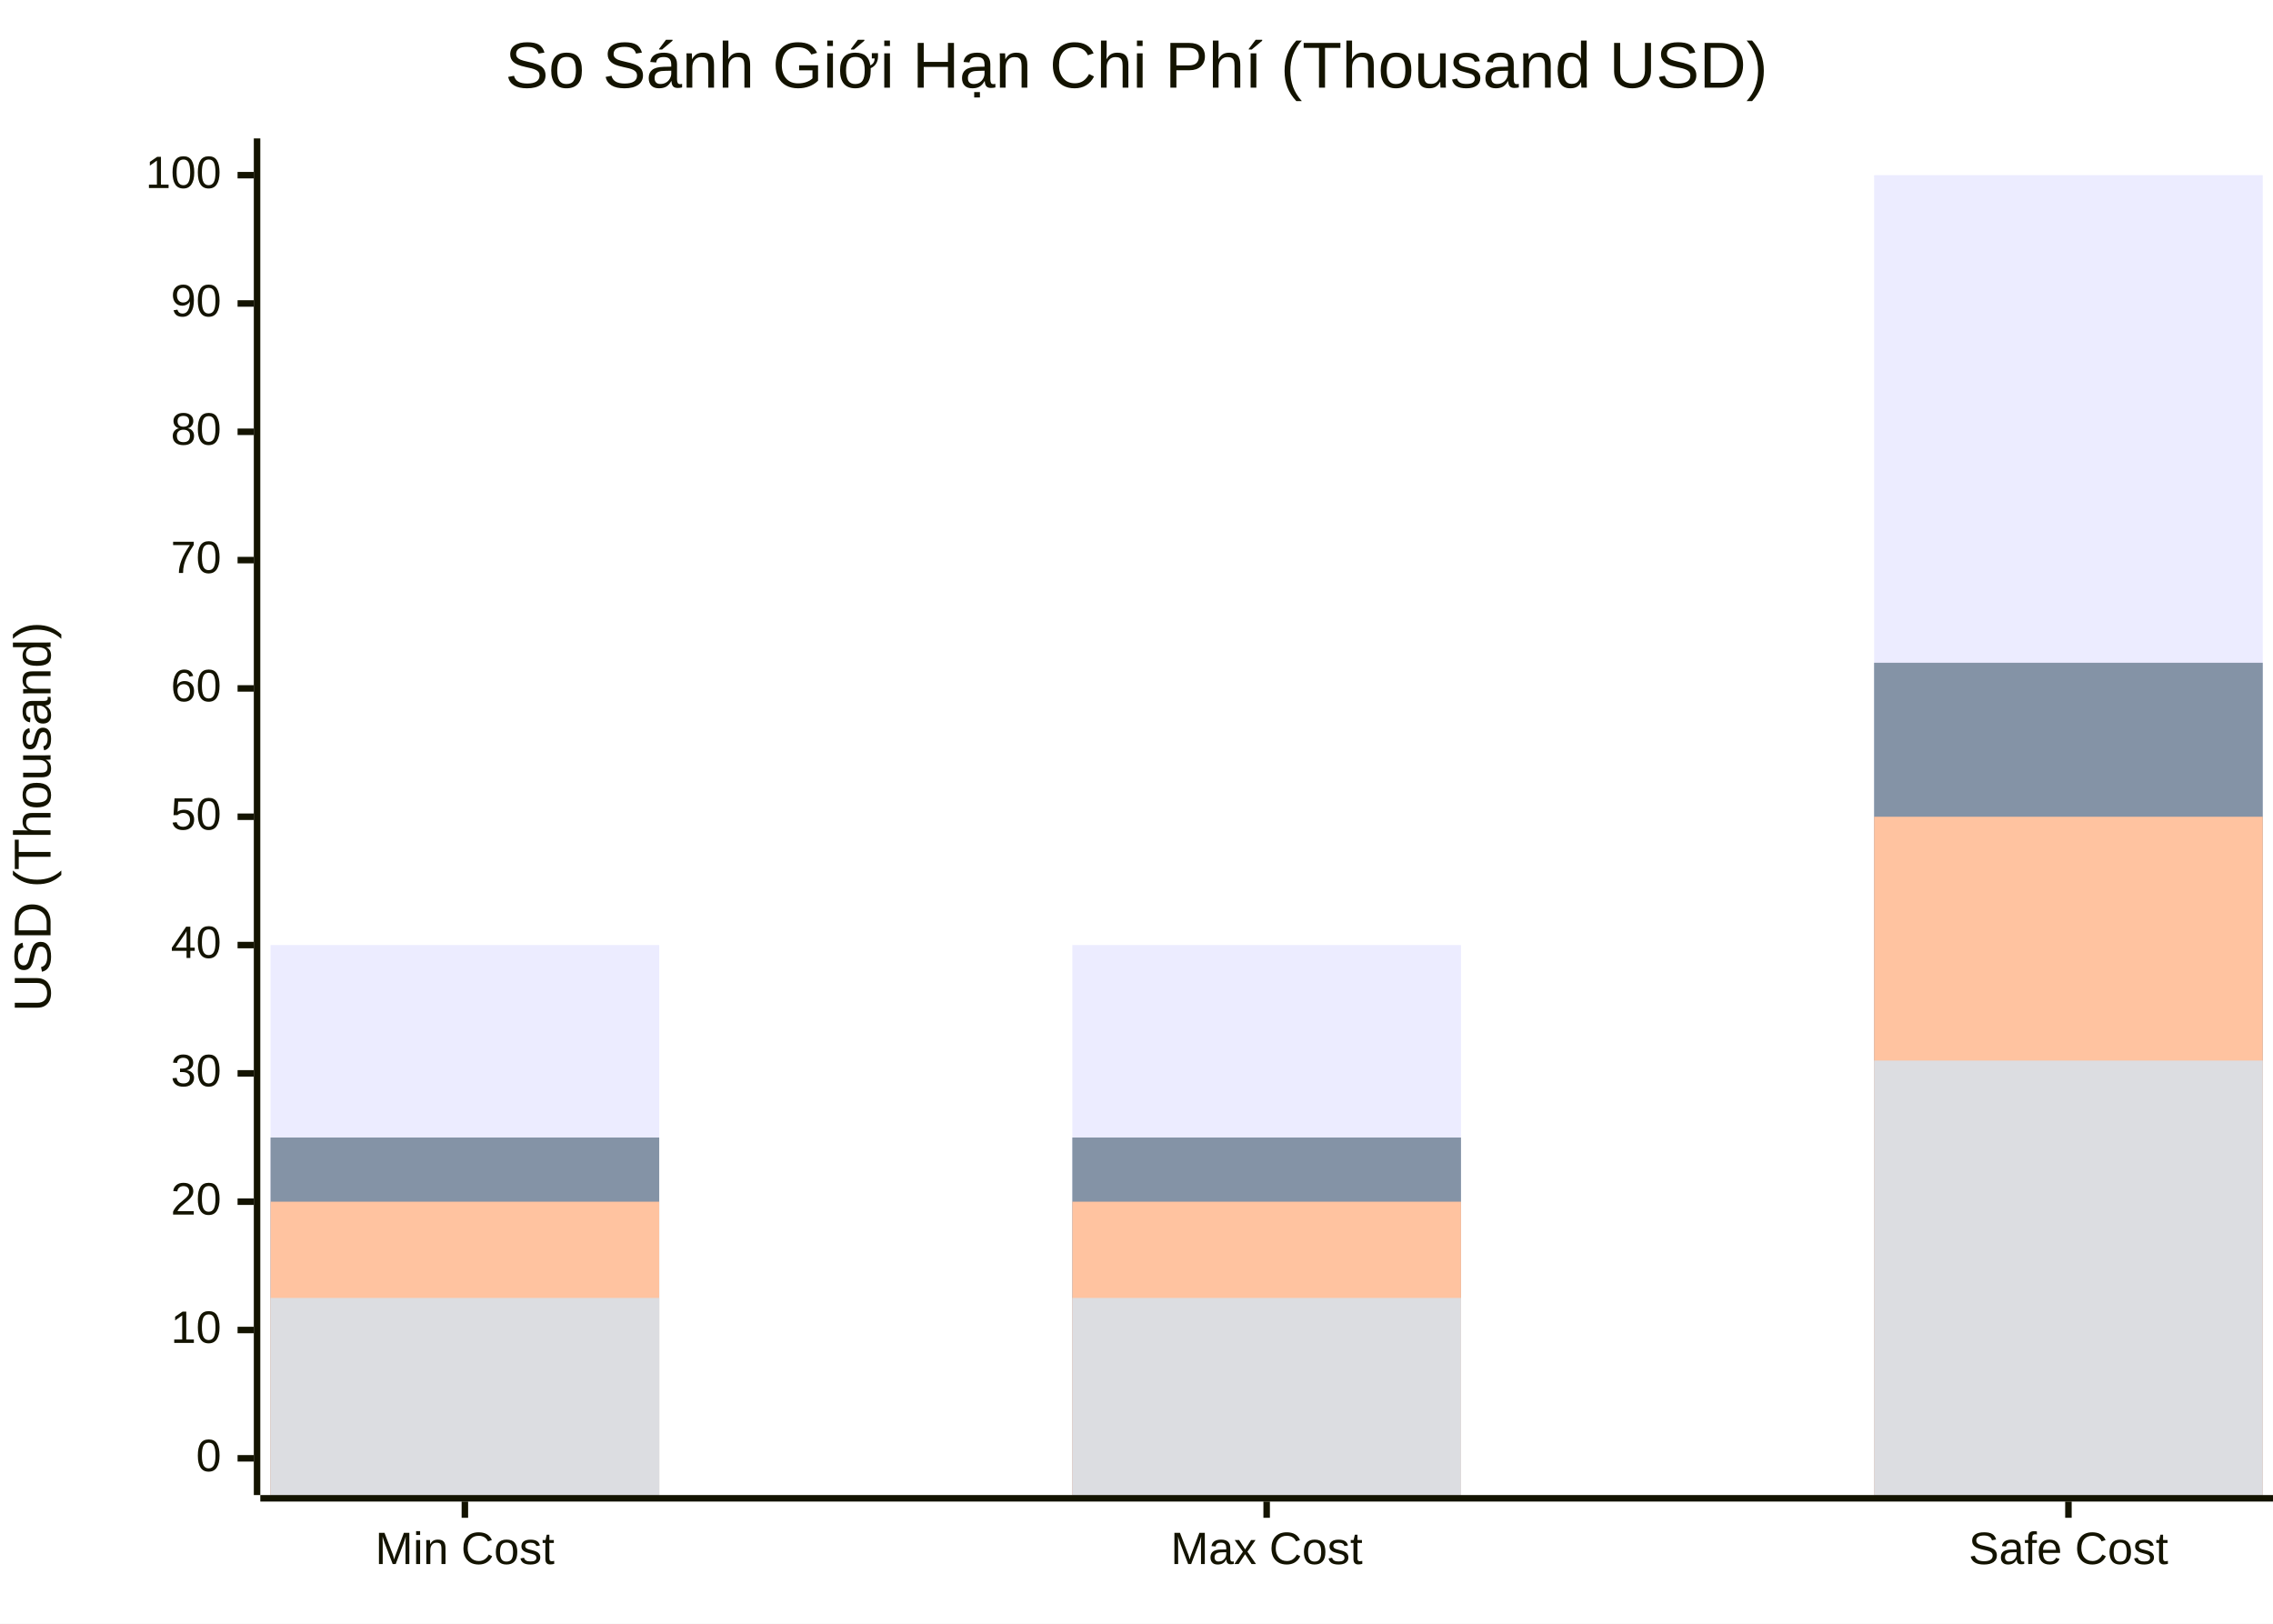
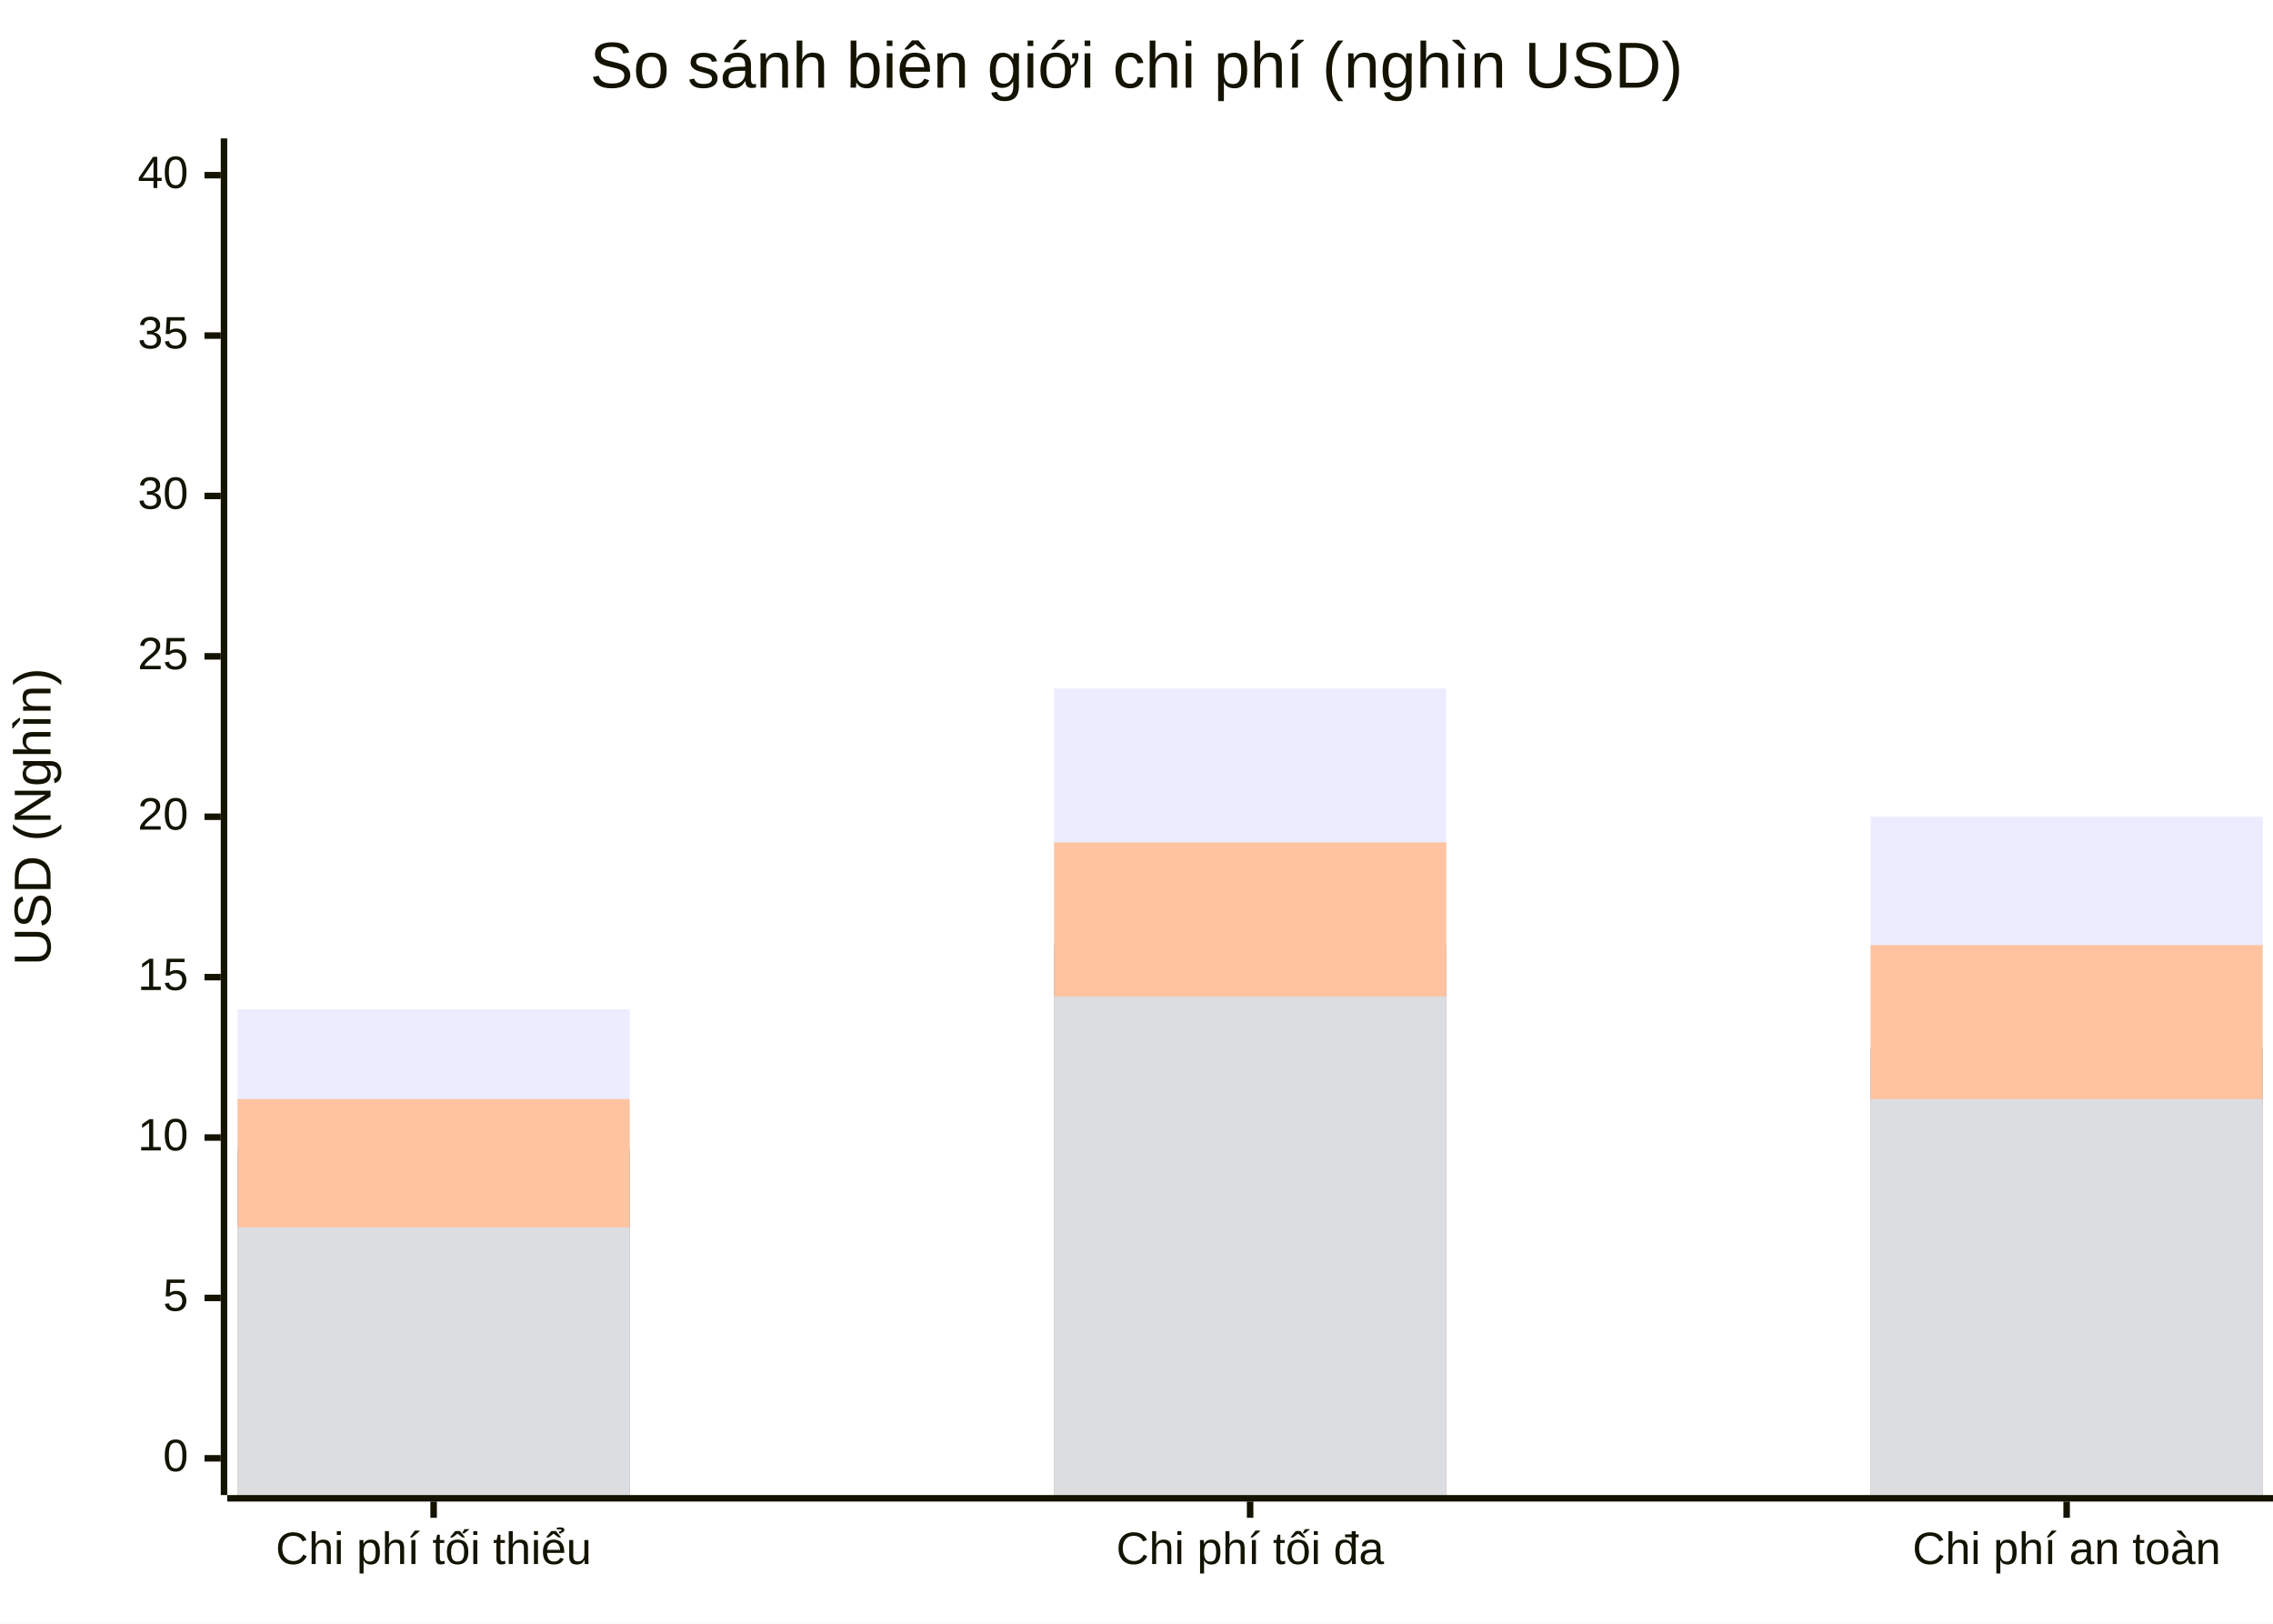
<svg xmlns="http://www.w3.org/2000/svg" id="gd1" width="100%" viewBox="0 0 700 500" role="graphics-document document" aria-roledescription="xychart" style="max-width: 700px;">
  <style>#gd1{font-family:"trebuchet ms",verdana,arial,sans-serif;font-size:16px;fill:#333;}@keyframes edge-animation-frame{from{stroke-dashoffset:0;}}@keyframes dash{to{stroke-dashoffset:0;}}#gd1 .edge-animation-slow{stroke-dasharray:9,5!important;stroke-dashoffset:900;animation:dash 50s linear infinite;stroke-linecap:round;}#gd1 .edge-animation-fast{stroke-dasharray:9,5!important;stroke-dashoffset:900;animation:dash 20s linear infinite;stroke-linecap:round;}#gd1 .error-icon{fill:#552222;}#gd1 .error-text{fill:#552222;stroke:#552222;}#gd1 .edge-thickness-normal{stroke-width:1px;}#gd1 .edge-thickness-thick{stroke-width:3.5px;}#gd1 .edge-pattern-solid{stroke-dasharray:0;}#gd1 .edge-thickness-invisible{stroke-width:0;fill:none;}#gd1 .edge-pattern-dashed{stroke-dasharray:3;}#gd1 .edge-pattern-dotted{stroke-dasharray:2;}#gd1 .marker{fill:#333333;stroke:#333333;}#gd1 .marker.cross{stroke:#333333;}#gd1 svg{font-family:"trebuchet ms",verdana,arial,sans-serif;font-size:16px;}#gd1 p{margin:0;}#gd1 .node .neo-node{stroke:#9370DB;}#gd1 [data-look="neo"].node rect,#gd1 [data-look="neo"].cluster rect,#gd1 [data-look="neo"].node polygon{stroke:#9370DB;filter:drop-shadow(1px 2px 2px rgba(185, 185, 185, 1));}#gd1 [data-look="neo"].swimlane.cluster rect{filter:none;}#gd1 [data-look="neo"].node path{stroke:#9370DB;stroke-width:1px;}#gd1 [data-look="neo"].node .outer-path{filter:drop-shadow(1px 2px 2px rgba(185, 185, 185, 1));}#gd1 [data-look="neo"].node .neo-line path{stroke:#9370DB;filter:none;}#gd1 [data-look="neo"].node circle{stroke:#9370DB;filter:drop-shadow(1px 2px 2px rgba(185, 185, 185, 1));}#gd1 [data-look="neo"].node circle .state-start{fill:#000000;}#gd1 [data-look="neo"].icon-shape .icon{fill:#9370DB;filter:drop-shadow(1px 2px 2px rgba(185, 185, 185, 1));}#gd1 [data-look="neo"].icon-shape .icon-neo path{stroke:#9370DB;filter:drop-shadow(1px 2px 2px rgba(185, 185, 185, 1));}#gd1 :root{--mermaid-font-family:"trebuchet ms",verdana,arial,sans-serif;}</style>
  <g />
  <g class="main">
    <rect width="700" height="500" class="background" fill="white" />
    <g class="chart-title">
-       <text x="0" y="0" fill="#131300" font-size="20" dominant-baseline="middle" text-anchor="middle" transform="translate(350, 21.3125) rotate(0)">So Sánh Giới Hạn Chi Phí (Thousand USD)</text>
+       <text x="0" y="0" fill="#131300" font-size="20" dominant-baseline="middle" text-anchor="middle" transform="translate(350, 21.3125) rotate(0)">So sánh biên giới chi phí (nghìn USD)</text>
    </g>
    <g class="plot">
      <g class="bar-plot-0">
-         <rect x="83.314" y="291.012" width="119.7" height="169.363" fill="#ECECFF" stroke="#ECECFF" stroke-width="0" />
-         <rect x="330.232" y="291.012" width="119.7" height="169.363" fill="#ECECFF" stroke="#ECECFF" stroke-width="0" />
-         <rect x="577.15" y="53.938" width="119.7" height="406.438" fill="#ECECFF" stroke="#ECECFF" stroke-width="0" />
+         <rect x="73.162" y="310.769" width="120.754" height="149.606" fill="#ECECFF" stroke="#ECECFF" stroke-width="0" />
+         <rect x="324.615" y="211.988" width="120.754" height="248.387" fill="#ECECFF" stroke="#ECECFF" stroke-width="0" />
+         <rect x="576.068" y="251.5" width="120.754" height="208.875" fill="#ECECFF" stroke="#ECECFF" stroke-width="0" />
      </g>
      <g class="bar-plot-1">
-         <rect x="83.314" y="350.281" width="119.7" height="110.094" fill="#8493A6" stroke="#8493A6" stroke-width="0" />
-         <rect x="330.232" y="350.281" width="119.7" height="110.094" fill="#8493A6" stroke="#8493A6" stroke-width="0" />
-         <rect x="577.15" y="204.085" width="119.7" height="256.29" fill="#8493A6" stroke="#8493A6" stroke-width="0" />
+         <rect x="73.162" y="354.233" width="120.754" height="106.142" fill="#8493A6" stroke="#8493A6" stroke-width="0" />
+         <rect x="324.615" y="291.012" width="120.754" height="169.363" fill="#8493A6" stroke="#8493A6" stroke-width="0" />
+         <rect x="576.068" y="322.622" width="120.754" height="137.753" fill="#8493A6" stroke="#8493A6" stroke-width="0" />
      </g>
      <g class="bar-plot-2">
-         <rect x="83.314" y="370.038" width="119.7" height="90.337" fill="#FFC3A0" stroke="#FFC3A0" stroke-width="0" />
-         <rect x="330.232" y="370.038" width="119.7" height="90.337" fill="#FFC3A0" stroke="#FFC3A0" stroke-width="0" />
-         <rect x="577.15" y="251.5" width="119.7" height="208.875" fill="#FFC3A0" stroke="#FFC3A0" stroke-width="0" />
+         <rect x="73.162" y="338.428" width="120.754" height="121.947" fill="#FFC3A0" stroke="#FFC3A0" stroke-width="0" />
+         <rect x="324.615" y="259.403" width="120.754" height="200.972" fill="#FFC3A0" stroke="#FFC3A0" stroke-width="0" />
+         <rect x="576.068" y="291.012" width="120.754" height="169.363" fill="#FFC3A0" stroke="#FFC3A0" stroke-width="0" />
      </g>
      <g class="bar-plot-3">
-         <rect x="83.314" y="399.672" width="119.7" height="60.703" fill="#DCDDE1" stroke="#DCDDE1" stroke-width="0" />
-         <rect x="330.232" y="399.672" width="119.7" height="60.703" fill="#DCDDE1" stroke="#DCDDE1" stroke-width="0" />
-         <rect x="577.15" y="326.574" width="119.7" height="133.801" fill="#DCDDE1" stroke="#DCDDE1" stroke-width="0" />
+         <rect x="73.162" y="377.94" width="120.754" height="82.435" fill="#DCDDE1" stroke="#DCDDE1" stroke-width="0" />
+         <rect x="324.615" y="306.818" width="120.754" height="153.557" fill="#DCDDE1" stroke="#DCDDE1" stroke-width="0" />
+         <rect x="576.068" y="338.428" width="120.754" height="121.947" fill="#DCDDE1" stroke="#DCDDE1" stroke-width="0" />
      </g>
    </g>
    <g class="bottom-axis">
      <g class="axis-line">
-         <path d="M 80.164,461.375 L 700,461.375" fill="none" stroke="#131300" stroke-width="2" />
+         <path d="M 69.984,461.375 L 700,461.375" fill="none" stroke="#131300" stroke-width="2" />
      </g>
      <g class="label">
-         <text x="0" y="0" fill="#131300" font-size="14" dominant-baseline="text-before-edge" text-anchor="middle" transform="translate(143.1641, 472.375) rotate(0)">Min Cost</text>
-         <text x="0" y="0" fill="#131300" font-size="14" dominant-baseline="text-before-edge" text-anchor="middle" transform="translate(390.082, 472.375) rotate(0)">Max Cost</text>
-         <text x="0" y="0" fill="#131300" font-size="14" dominant-baseline="text-before-edge" text-anchor="middle" transform="translate(637, 472.375) rotate(0)">Safe Cost</text>
+         <text x="0" y="0" fill="#131300" font-size="14" dominant-baseline="text-before-edge" text-anchor="middle" transform="translate(133.5391, 472.375) rotate(0)">Chi phí tối thiểu</text>
+         <text x="0" y="0" fill="#131300" font-size="14" dominant-baseline="text-before-edge" text-anchor="middle" transform="translate(384.9922, 472.375) rotate(0)">Chi phí tối đa</text>
+         <text x="0" y="0" fill="#131300" font-size="14" dominant-baseline="text-before-edge" text-anchor="middle" transform="translate(636.4453, 472.375) rotate(0)">Chi phí an toàn</text>
      </g>
      <g class="ticks">
-         <path d="M 143.164,462.375 L 143.164,467.375" fill="none" stroke="#131300" stroke-width="2" />
-         <path d="M 390.082,462.375 L 390.082,467.375" fill="none" stroke="#131300" stroke-width="2" />
-         <path d="M 637,462.375 L 637,467.375" fill="none" stroke="#131300" stroke-width="2" />
+         <path d="M 133.539,462.375 L 133.539,467.375" fill="none" stroke="#131300" stroke-width="2" />
+         <path d="M 384.992,462.375 L 384.992,467.375" fill="none" stroke="#131300" stroke-width="2" />
+         <path d="M 636.445,462.375 L 636.445,467.375" fill="none" stroke="#131300" stroke-width="2" />
      </g>
    </g>
    <g class="left-axis">
      <g class="axisl-line">
-         <path d="M 79.164,42.625 L 79.164,460.375 " fill="none" stroke="#131300" stroke-width="2" />
+         <path d="M 68.984,42.625 L 68.984,460.375 " fill="none" stroke="#131300" stroke-width="2" />
      </g>
      <g class="label">
-         <text x="0" y="0" fill="#131300" font-size="14" dominant-baseline="middle" text-anchor="end" transform="translate(68.16406, 53.9375) rotate(0)">100</text>
-         <text x="0" y="0" fill="#131300" font-size="14" dominant-baseline="middle" text-anchor="end" transform="translate(68.16406, 93.45) rotate(0)">90</text>
-         <text x="0" y="0" fill="#131300" font-size="14" dominant-baseline="middle" text-anchor="end" transform="translate(68.16406, 132.9625) rotate(0)">80</text>
-         <text x="0" y="0" fill="#131300" font-size="14" dominant-baseline="middle" text-anchor="end" transform="translate(68.16406, 172.475) rotate(0)">70</text>
-         <text x="0" y="0" fill="#131300" font-size="14" dominant-baseline="middle" text-anchor="end" transform="translate(68.16406, 211.9875) rotate(0)">60</text>
-         <text x="0" y="0" fill="#131300" font-size="14" dominant-baseline="middle" text-anchor="end" transform="translate(68.16406, 251.5) rotate(0)">50</text>
-         <text x="0" y="0" fill="#131300" font-size="14" dominant-baseline="middle" text-anchor="end" transform="translate(68.16406, 291.0125) rotate(0)">40</text>
-         <text x="0" y="0" fill="#131300" font-size="14" dominant-baseline="middle" text-anchor="end" transform="translate(68.16406, 330.525) rotate(0)">30</text>
-         <text x="0" y="0" fill="#131300" font-size="14" dominant-baseline="middle" text-anchor="end" transform="translate(68.16406, 370.0375) rotate(0)">20</text>
-         <text x="0" y="0" fill="#131300" font-size="14" dominant-baseline="middle" text-anchor="end" transform="translate(68.16406, 409.55) rotate(0)">10</text>
-         <text x="0" y="0" fill="#131300" font-size="14" dominant-baseline="middle" text-anchor="end" transform="translate(68.16406, 449.0625) rotate(0)">0</text>
+         <text x="0" y="0" fill="#131300" font-size="14" dominant-baseline="middle" text-anchor="end" transform="translate(57.98438, 53.9375) rotate(0)">40</text>
+         <text x="0" y="0" fill="#131300" font-size="14" dominant-baseline="middle" text-anchor="end" transform="translate(57.98438, 103.3281) rotate(0)">35</text>
+         <text x="0" y="0" fill="#131300" font-size="14" dominant-baseline="middle" text-anchor="end" transform="translate(57.98438, 152.7188) rotate(0)">30</text>
+         <text x="0" y="0" fill="#131300" font-size="14" dominant-baseline="middle" text-anchor="end" transform="translate(57.98438, 202.1094) rotate(0)">25</text>
+         <text x="0" y="0" fill="#131300" font-size="14" dominant-baseline="middle" text-anchor="end" transform="translate(57.98438, 251.5) rotate(0)">20</text>
+         <text x="0" y="0" fill="#131300" font-size="14" dominant-baseline="middle" text-anchor="end" transform="translate(57.98438, 300.8906) rotate(0)">15</text>
+         <text x="0" y="0" fill="#131300" font-size="14" dominant-baseline="middle" text-anchor="end" transform="translate(57.98438, 350.2812) rotate(0)">10</text>
+         <text x="0" y="0" fill="#131300" font-size="14" dominant-baseline="middle" text-anchor="end" transform="translate(57.98438, 399.6719) rotate(0)">5</text>
+         <text x="0" y="0" fill="#131300" font-size="14" dominant-baseline="middle" text-anchor="end" transform="translate(57.98438, 449.0625) rotate(0)">0</text>
      </g>
      <g class="ticks">
-         <path d="M 78.164,53.938 L 73.164,53.938" fill="none" stroke="#131300" stroke-width="2" />
-         <path d="M 78.164,93.45 L 73.164,93.45" fill="none" stroke="#131300" stroke-width="2" />
-         <path d="M 78.164,132.962 L 73.164,132.962" fill="none" stroke="#131300" stroke-width="2" />
-         <path d="M 78.164,172.475 L 73.164,172.475" fill="none" stroke="#131300" stroke-width="2" />
-         <path d="M 78.164,211.988 L 73.164,211.988" fill="none" stroke="#131300" stroke-width="2" />
-         <path d="M 78.164,251.5 L 73.164,251.5" fill="none" stroke="#131300" stroke-width="2" />
-         <path d="M 78.164,291.012 L 73.164,291.012" fill="none" stroke="#131300" stroke-width="2" />
-         <path d="M 78.164,330.525 L 73.164,330.525" fill="none" stroke="#131300" stroke-width="2" />
-         <path d="M 78.164,370.038 L 73.164,370.038" fill="none" stroke="#131300" stroke-width="2" />
-         <path d="M 78.164,409.55 L 73.164,409.55" fill="none" stroke="#131300" stroke-width="2" />
-         <path d="M 78.164,449.062 L 73.164,449.062" fill="none" stroke="#131300" stroke-width="2" />
+         <path d="M 67.984,53.938 L 62.984,53.938" fill="none" stroke="#131300" stroke-width="2" />
+         <path d="M 67.984,103.328 L 62.984,103.328" fill="none" stroke="#131300" stroke-width="2" />
+         <path d="M 67.984,152.719 L 62.984,152.719" fill="none" stroke="#131300" stroke-width="2" />
+         <path d="M 67.984,202.109 L 62.984,202.109" fill="none" stroke="#131300" stroke-width="2" />
+         <path d="M 67.984,251.5 L 62.984,251.5" fill="none" stroke="#131300" stroke-width="2" />
+         <path d="M 67.984,300.891 L 62.984,300.891" fill="none" stroke="#131300" stroke-width="2" />
+         <path d="M 67.984,350.281 L 62.984,350.281" fill="none" stroke="#131300" stroke-width="2" />
+         <path d="M 67.984,399.672 L 62.984,399.672" fill="none" stroke="#131300" stroke-width="2" />
+         <path d="M 67.984,449.062 L 62.984,449.062" fill="none" stroke="#131300" stroke-width="2" />
      </g>
      <g class="title">
-         <text x="0" y="0" fill="#131300" font-size="16" dominant-baseline="text-before-edge" text-anchor="middle" transform="translate(5, 251.5) rotate(270)">USD (Thousand)</text>
+         <text x="0" y="0" fill="#131300" font-size="16" dominant-baseline="text-before-edge" text-anchor="middle" transform="translate(5, 251.5) rotate(270)">USD (Nghìn)</text>
      </g>
    </g>
  </g>
  <g class="mermaid-tmp-group" />
</svg>
